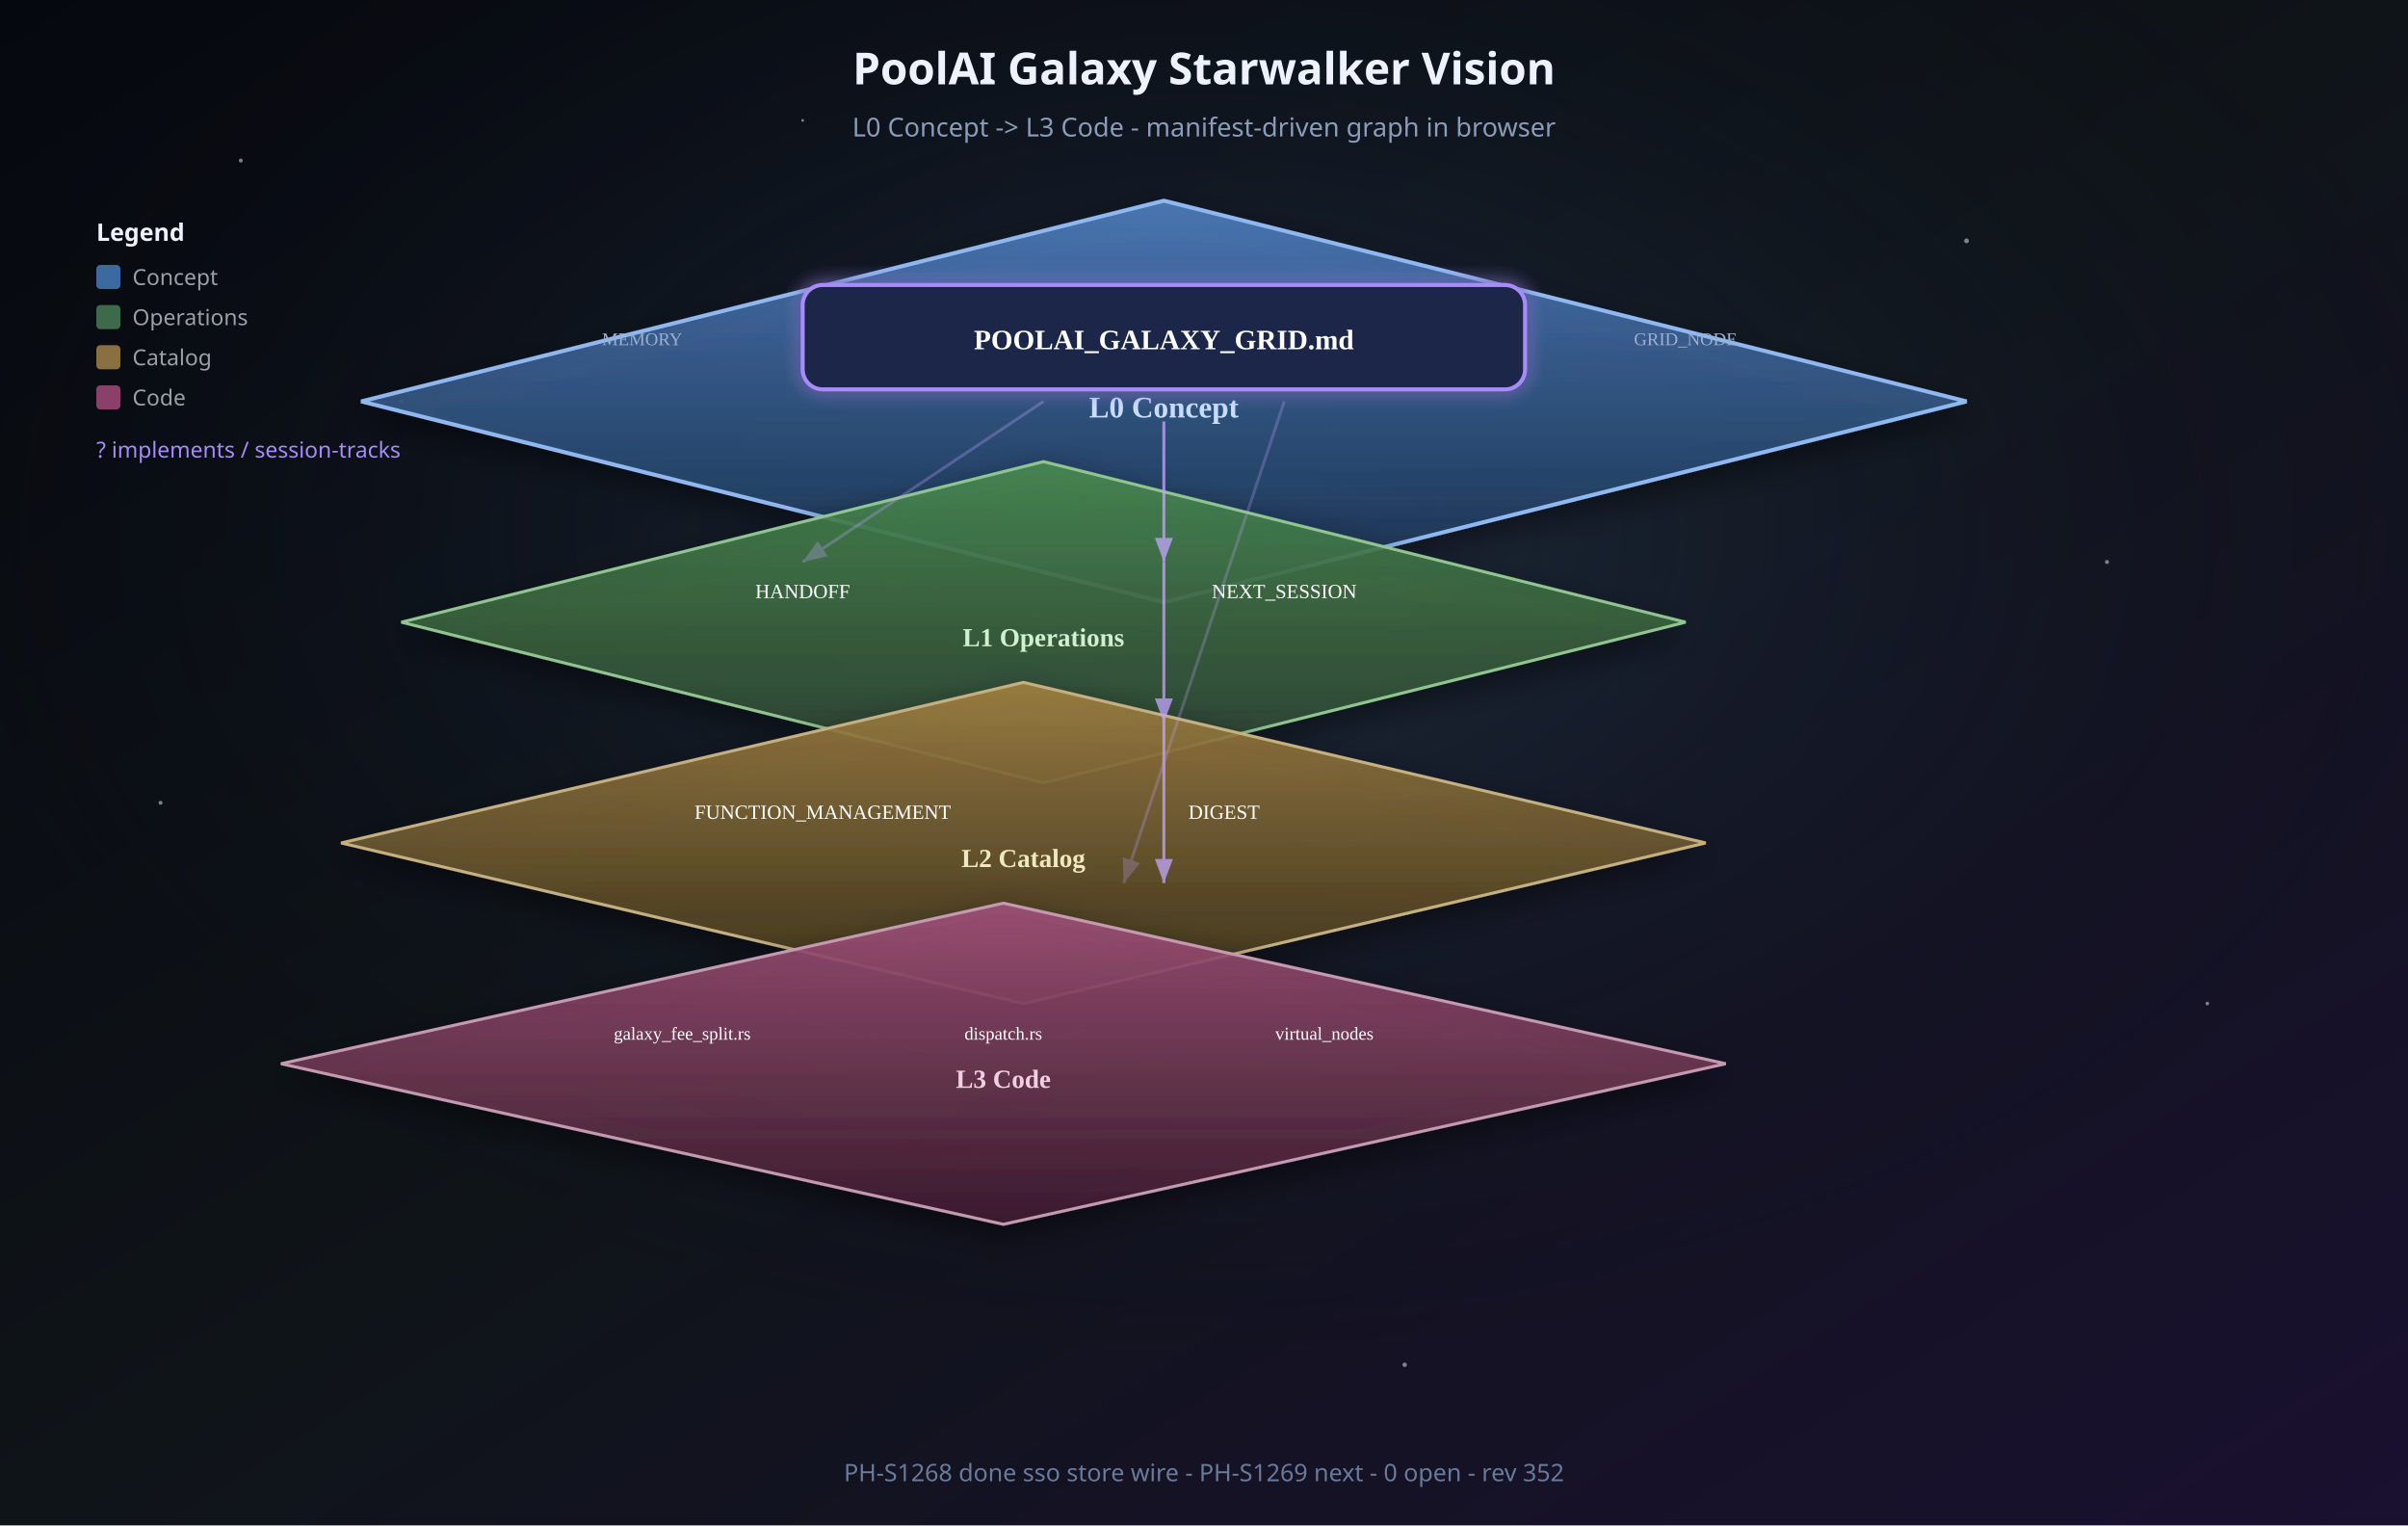
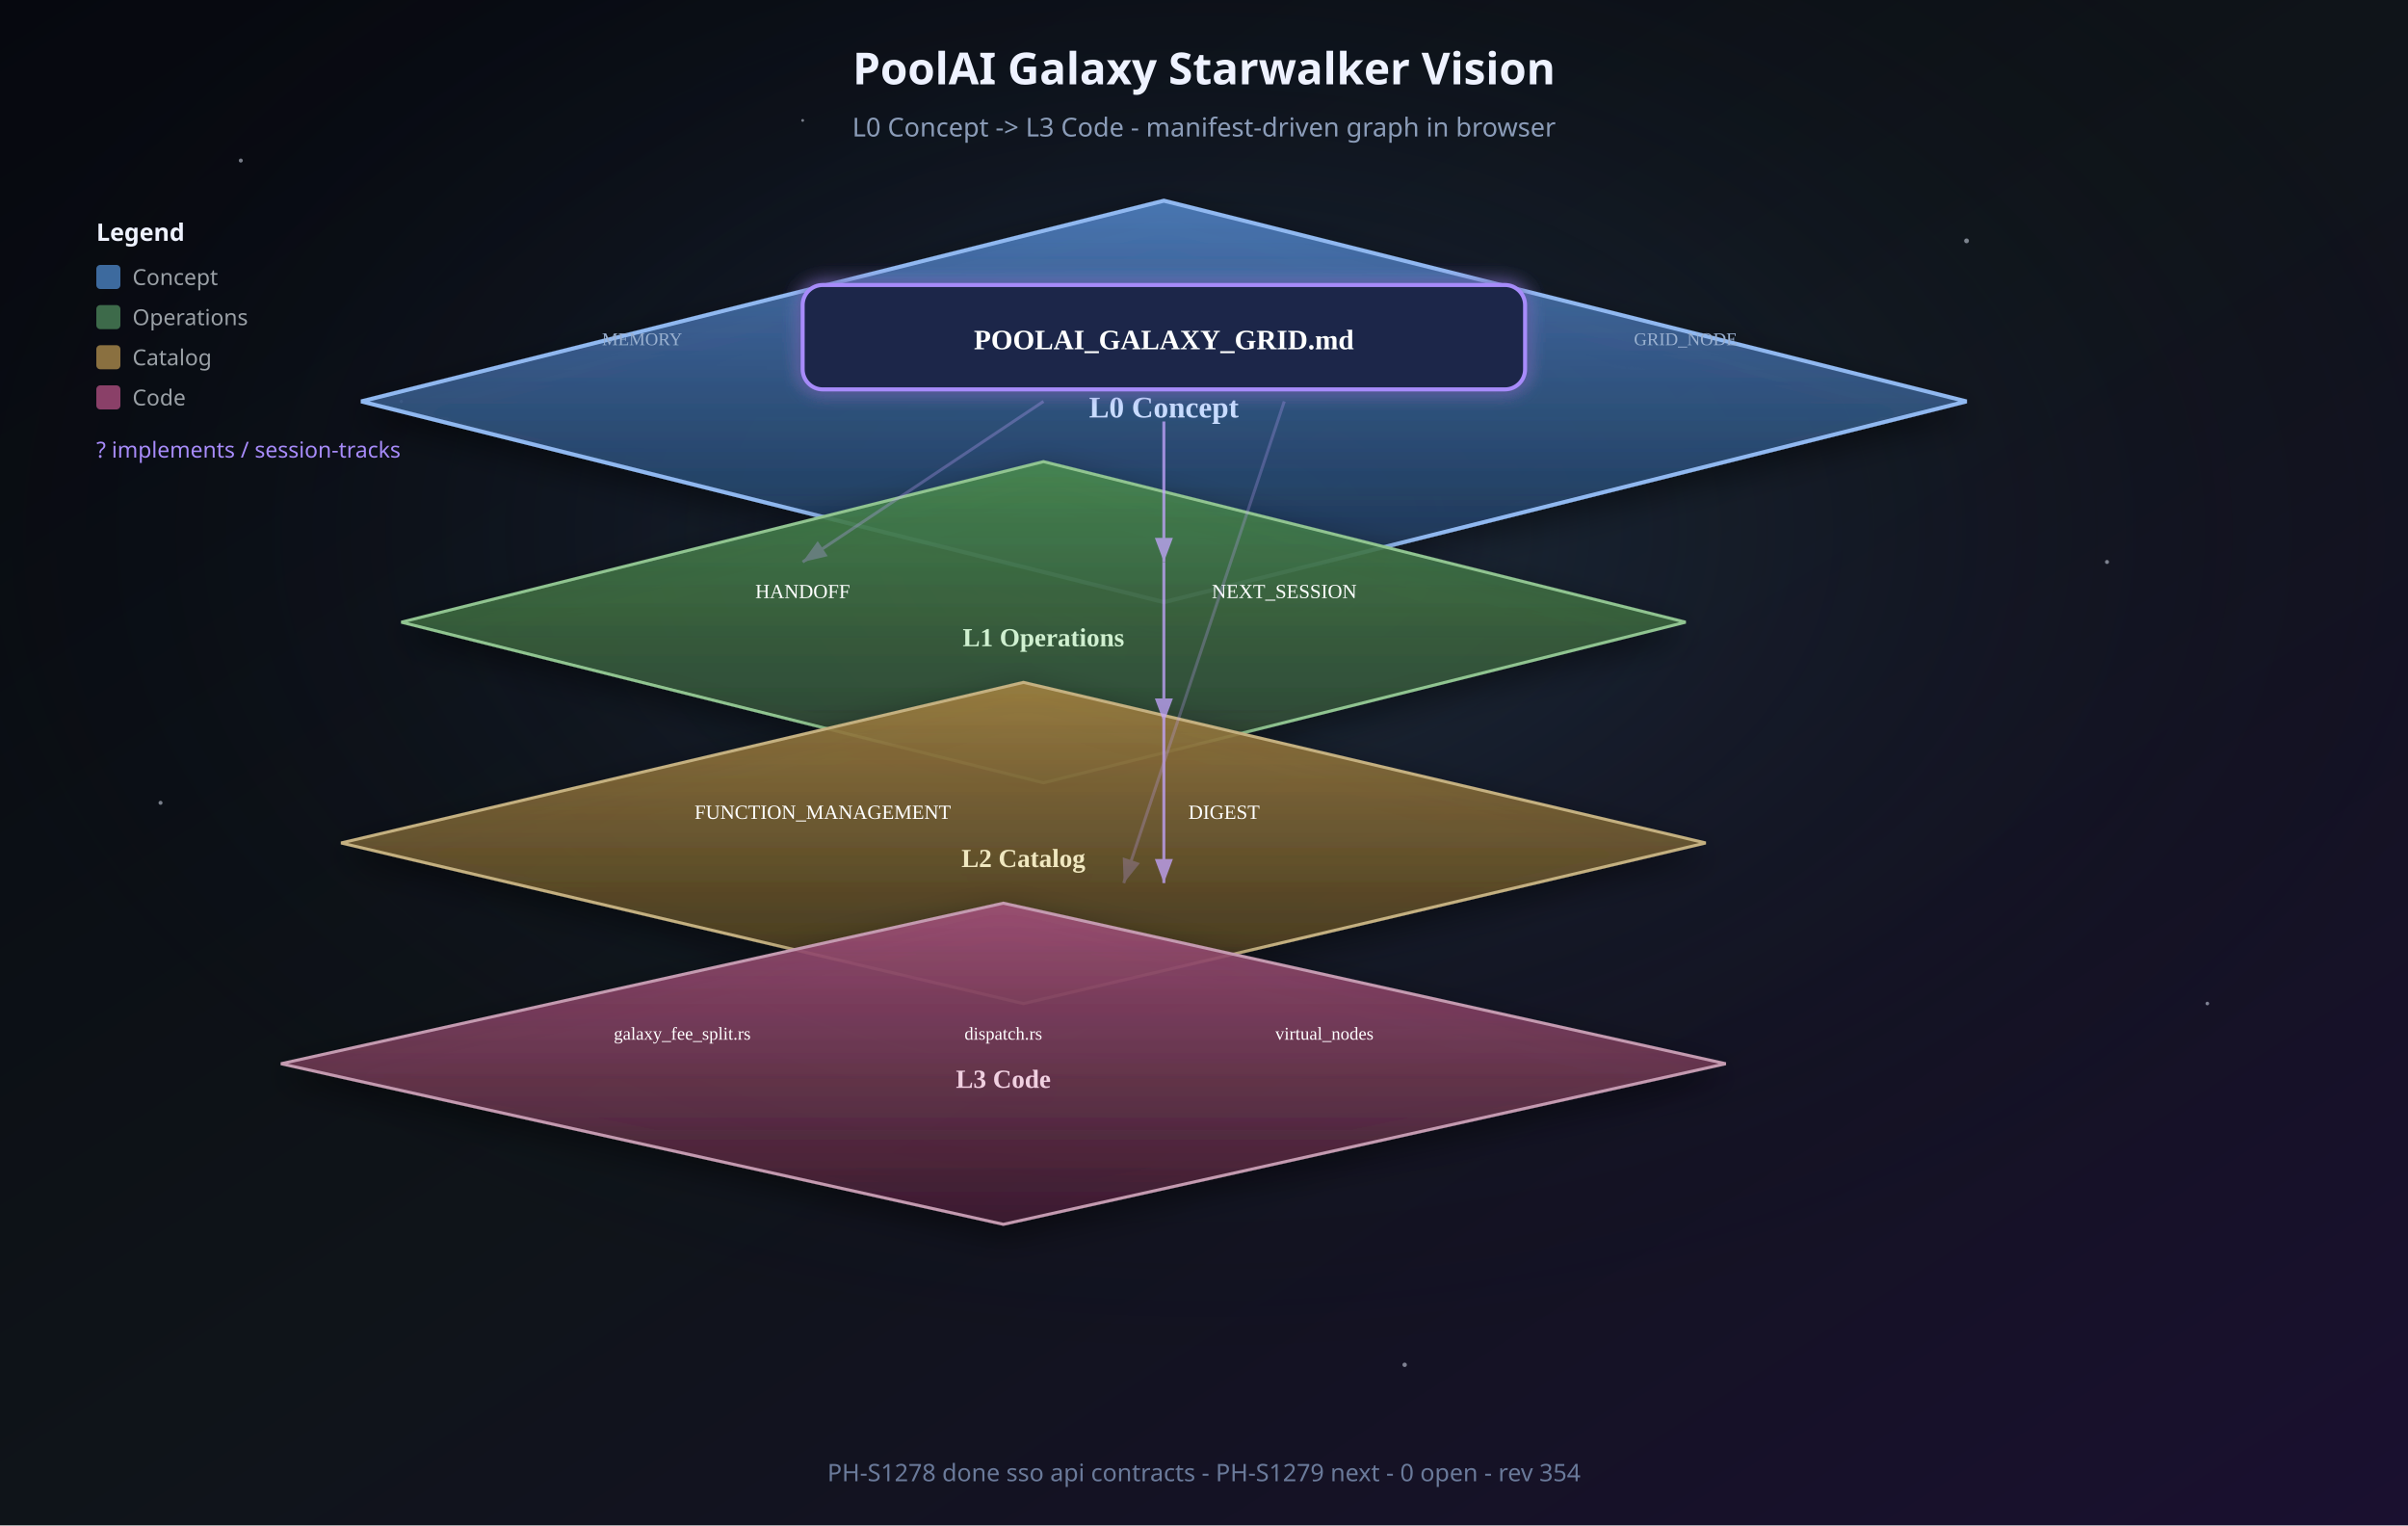
<svg xmlns="http://www.w3.org/2000/svg" viewBox="0 0 1200 760" role="img" aria-labelledby="title desc">
  <defs>
    <linearGradient id="bg" x1="0%" y1="0%" x2="100%" y2="100%">
      <stop offset="0%" stop-color="#06080f" />
      <stop offset="50%" stop-color="#0f1419" />
      <stop offset="100%" stop-color="#1a1030" />
    </linearGradient>
    <radialGradient id="nebula" cx="50%" cy="35%" r="55%">
      <stop offset="0%" stop-color="#3d5a8a" stop-opacity="0.35" />
      <stop offset="100%" stop-color="#06080f" stop-opacity="0" />
    </radialGradient>
    <linearGradient id="planeL0" x1="0%" y1="0%" x2="0%" y2="100%">
      <stop offset="0%" stop-color="#4a7ab8" stop-opacity="0.95" />
      <stop offset="100%" stop-color="#1e3350" stop-opacity="0.85" />
    </linearGradient>
    <linearGradient id="planeL1" x1="0%" y1="0%" x2="0%" y2="100%">
      <stop offset="0%" stop-color="#4a8a50" stop-opacity="0.9" />
      <stop offset="100%" stop-color="#2a4030" stop-opacity="0.85" />
    </linearGradient>
    <linearGradient id="planeL2" x1="0%" y1="0%" x2="0%" y2="100%">
      <stop offset="0%" stop-color="#a08040" stop-opacity="0.9" />
      <stop offset="100%" stop-color="#403520" stop-opacity="0.85" />
    </linearGradient>
    <linearGradient id="planeL3" x1="0%" y1="0%" x2="0%" y2="100%">
      <stop offset="0%" stop-color="#a05078" stop-opacity="0.9" />
      <stop offset="100%" stop-color="#402030" stop-opacity="0.85" />
    </linearGradient>
    <filter id="shadow" x="-30%" y="-30%" width="160%" height="160%">
      <feDropShadow dx="0" dy="6" stdDeviation="8" flood-color="#000" flood-opacity="0.5" />
    </filter>
    <filter id="glow" x="-50%" y="-50%" width="200%" height="200%">
      <feGaussianBlur stdDeviation="4" result="b" />
      <feMerge>
        <feMergeNode in="b" />
        <feMergeNode in="SourceGraphic" />
      </feMerge>
    </filter>
    <marker id="arrow" markerWidth="10" markerHeight="10" refX="8" refY="3" orient="auto">
      <path d="M0,0 L8,3 L0,6 Z" fill="#c4a5ff" />
    </marker>
  </defs>
  <rect width="1200" height="760" fill="url(#bg)" />
  <rect width="1200" height="760" fill="url(#nebula)" />
  <g fill="#e8f0ff" opacity="0.5">
    <circle cx="120" cy="80" r="1" />
    <circle cx="980" cy="120" r="1.2" />
    <circle cx="200" cy="200" r="0.8" />
    <circle cx="1050" cy="280" r="1" />
    <circle cx="80" cy="400" r="1" />
    <circle cx="1100" cy="500" r="0.9" />
    <circle cx="400" cy="60" r="0.7" />
    <circle cx="700" cy="680" r="1.1" />
  </g>
  <text x="600" y="42" text-anchor="middle" fill="#eef2ff" font-family="Segoe UI, system-ui, sans-serif" font-size="22" font-weight="600">PoolAI Galaxy Starwalker Vision</text>
  <text x="600" y="68" text-anchor="middle" fill="#8b9cb8" font-family="Segoe UI, system-ui, sans-serif" font-size="13">L0 Concept -&gt; L3 Code - manifest-driven graph in browser</text>
  <g transform="translate(180, 100)" filter="url(#shadow)">
    <path d="M0 100 L400 0 L800 100 L400 200 Z" fill="url(#planeL0)" stroke="#90b8f0" stroke-width="2" />
    <text x="400" y="108" text-anchor="middle" fill="#c8dcff" font-size="15" font-weight="700">L0 Concept</text>
    <g filter="url(#glow)">
      <rect x="220" y="42" width="360" height="52" rx="10" fill="#1a2848" stroke="#a78bfa" stroke-width="2" />
      <text x="400" y="74" text-anchor="middle" fill="#fff" font-size="14" font-weight="700">POOLAI_GALAXY_GRID.md</text>
    </g>
    <text x="140" y="72" text-anchor="middle" fill="#9ab0d0" font-size="9">MEMORY</text>
    <text x="660" y="72" text-anchor="middle" fill="#9ab0d0" font-size="9">GRID_NODE</text>
  </g>
  <g transform="translate(200, 230)" filter="url(#shadow)">
    <path d="M0 80 L320 0 L640 80 L320 160 Z" fill="url(#planeL1)" stroke="#90c490" stroke-width="1.5" />
    <text x="320" y="92" text-anchor="middle" fill="#d0f0d0" font-size="13" font-weight="600">L1 Operations</text>
    <text x="200" y="68" text-anchor="middle" fill="#fff" font-size="10">HANDOFF</text>
    <text x="440" y="68" text-anchor="middle" fill="#fff" font-size="10">NEXT_SESSION</text>
  </g>
  <g transform="translate(170, 340)" filter="url(#shadow)">
    <path d="M0 80 L340 0 L680 80 L340 160 Z" fill="url(#planeL2)" stroke="#c4b080" stroke-width="1.5" />
    <text x="340" y="92" text-anchor="middle" fill="#f0e8c0" font-size="13" font-weight="600">L2 Catalog</text>
    <text x="240" y="68" text-anchor="middle" fill="#fff" font-size="10">FUNCTION_MANAGEMENT</text>
    <text x="440" y="68" text-anchor="middle" fill="#fff" font-size="10">DIGEST</text>
  </g>
  <g transform="translate(140, 450)" filter="url(#shadow)">
    <path d="M0 80 L360 0 L720 80 L360 160 Z" fill="url(#planeL3)" stroke="#c49ab0" stroke-width="1.5" />
    <text x="360" y="92" text-anchor="middle" fill="#f0d0e0" font-size="13" font-weight="600">L3 Code</text>
    <text x="200" y="68" text-anchor="middle" fill="#fff" font-size="9">galaxy_fee_split.rs</text>
    <text x="360" y="68" text-anchor="middle" fill="#fff" font-size="9">dispatch.rs</text>
    <text x="520" y="68" text-anchor="middle" fill="#fff" font-size="9">virtual_nodes</text>
  </g>
  <g fill="none" stroke="#c4a5ff" stroke-width="1.5" marker-end="url(#arrow)" opacity="0.75">
    <path d="M580 210 L580 280" />
    <path d="M580 280 L580 360" />
    <path d="M580 360 L580 440" />
    <path d="M520 200 L400 280" opacity="0.4" />
    <path d="M640 200 L560 440" opacity="0.35" />
  </g>
  <g transform="translate(48, 120)" font-family="Segoe UI, system-ui, sans-serif" font-size="11">
    <text x="0" y="0" fill="#eef2ff" font-weight="600" font-size="12">Legend</text>
    <rect x="0" y="12" width="12" height="12" rx="2" fill="#3d6a9e" />
    <text x="18" y="22" fill="#9aa0a6">Concept</text>
    <rect x="0" y="32" width="12" height="12" rx="2" fill="#3d6a4a" />
    <text x="18" y="42" fill="#9aa0a6">Operations</text>
    <rect x="0" y="52" width="12" height="12" rx="2" fill="#8a7040" />
    <text x="18" y="62" fill="#9aa0a6">Catalog</text>
    <rect x="0" y="72" width="12" height="12" rx="2" fill="#8a4068" />
    <text x="18" y="82" fill="#9aa0a6">Code</text>
    <text x="0" y="108" fill="#a78bfa">? implements / session-tracks</text>
  </g>
-   <text x="600" y="738" text-anchor="middle" fill="#6a7a9a" font-family="Segoe UI, system-ui, sans-serif" font-size="12">PH-S1268 done sso store wire - PH-S1269 next - 0 open - rev 352</text>
+   <text x="600" y="738" text-anchor="middle" fill="#6a7a9a" font-family="Segoe UI, system-ui, sans-serif" font-size="12">PH-S1278 done sso api contracts - PH-S1279 next - 0 open - rev 354</text>
</svg>
